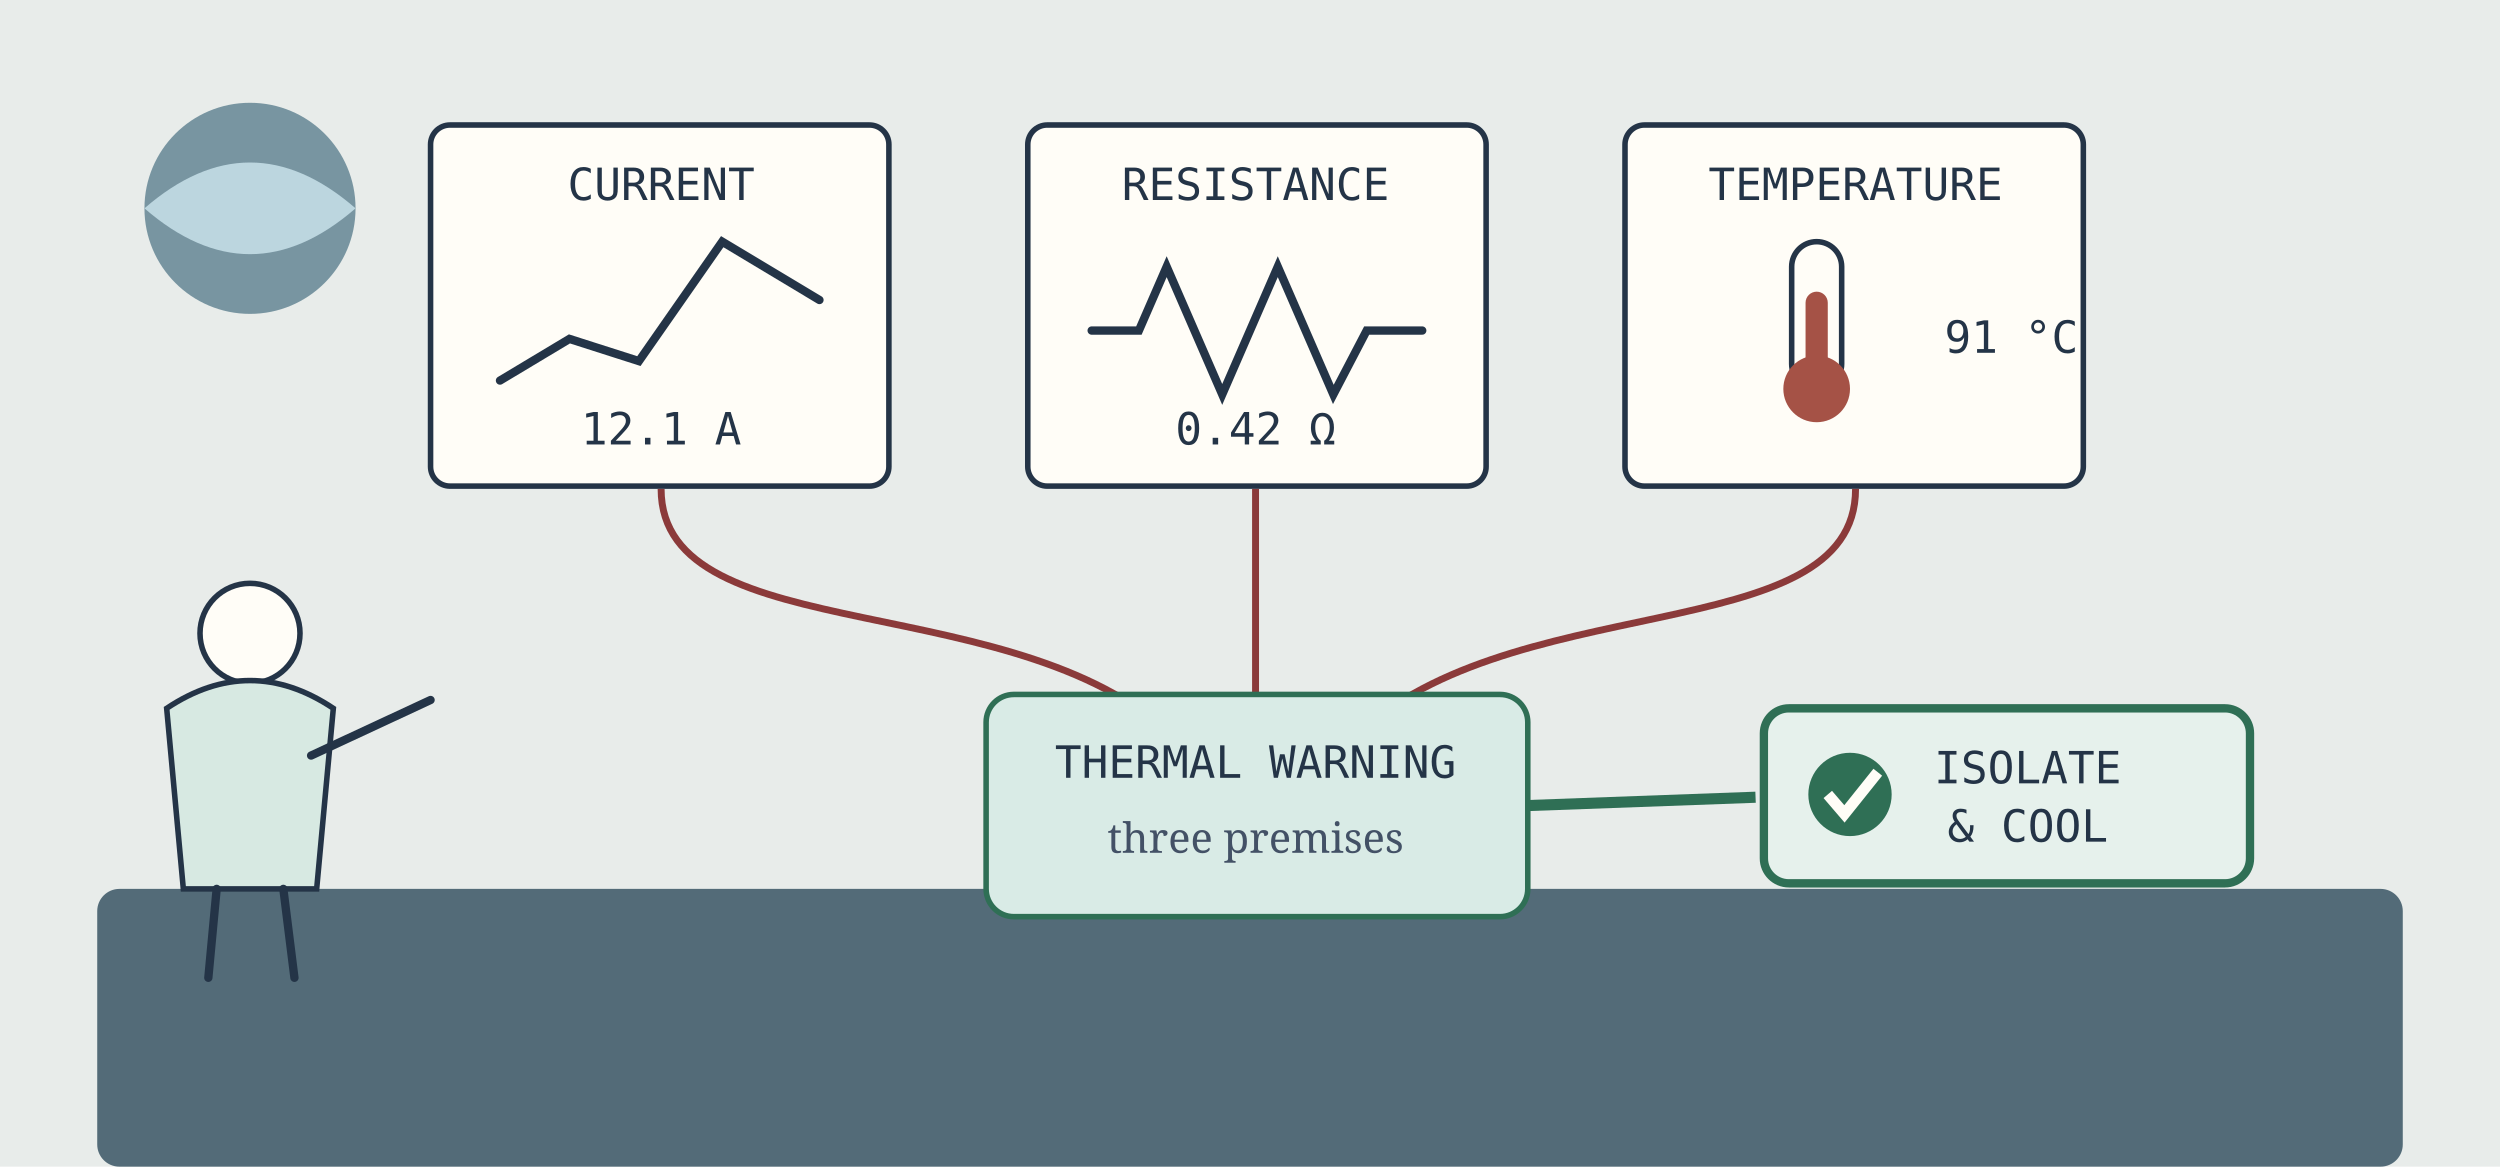
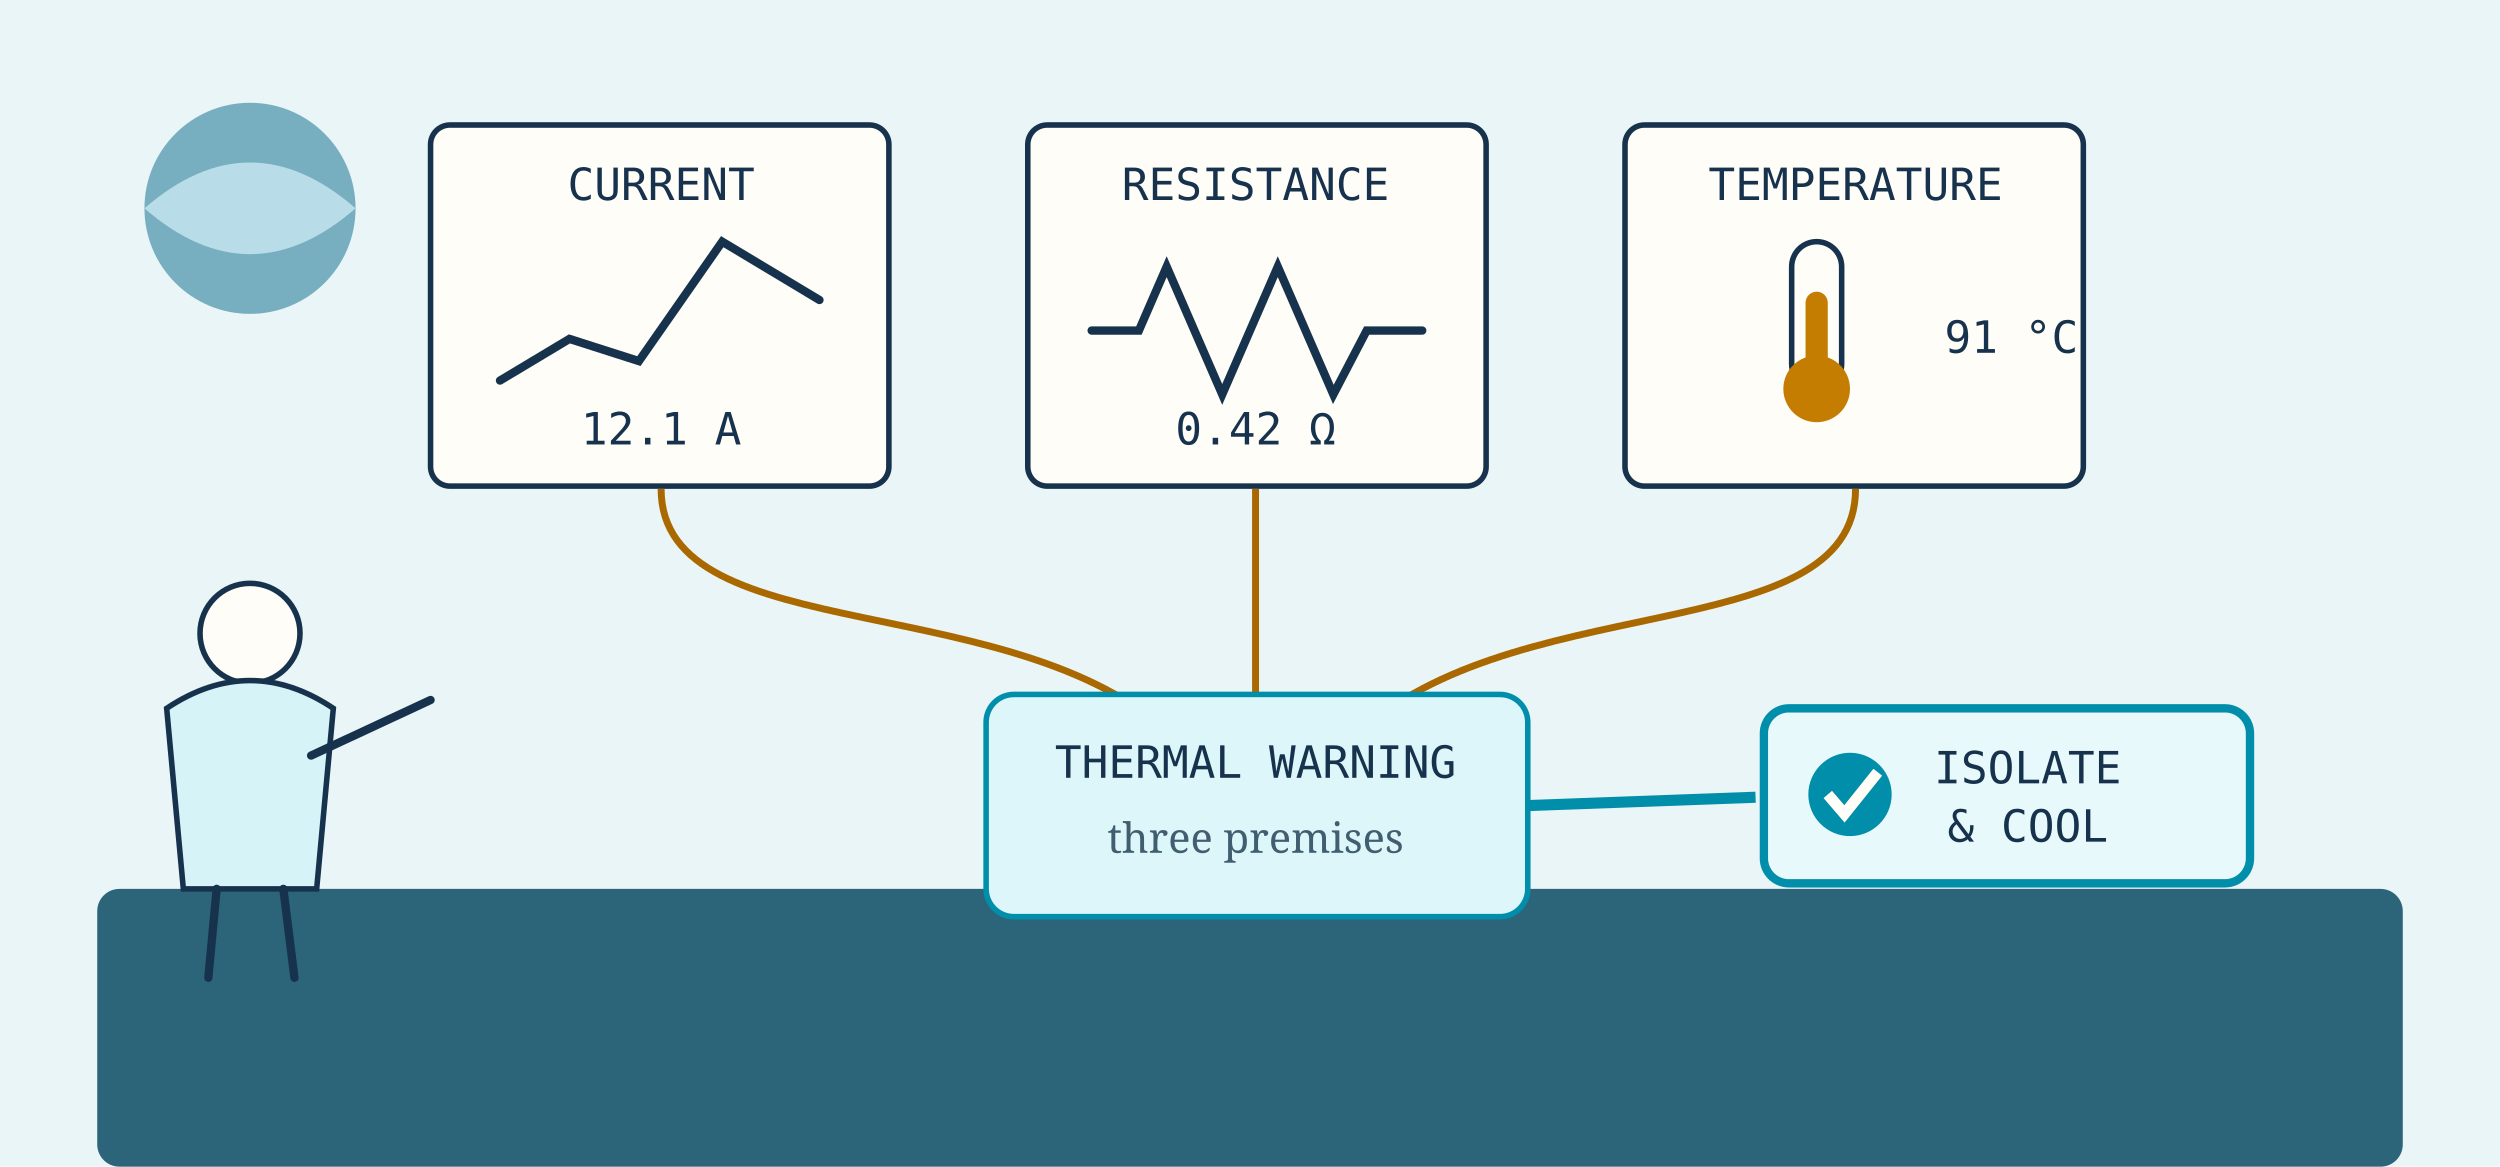
<svg xmlns="http://www.w3.org/2000/svg" width="900" height="420" viewBox="0 0 900 420" role="img" aria-labelledby="title desc">
  <style>
-     .wall{fill:#e8ecea}.panel{fill:#fffdf7;stroke:#243447;stroke-width:2}.screen{fill:#d9ebe6;stroke:#2f6f55;stroke-width:2}
-     .console{fill:#536b78}.ink{fill:none;stroke:#243447;stroke-width:3;stroke-linecap:round}
-     .wire{fill:none;stroke:#8b3a3a;stroke-width:2.5}.hot{fill:#a55246}.safe{fill:#2f6f55}
-     .text{fill:#243447;font:16px ui-monospace,monospace}.small{fill:#435166;font:15px Georgia,serif}
+     .wall{fill:#EAF5F7}.panel{fill:#FFFDF8;stroke:#17324D;stroke-width:2}.screen{fill:#DDF6F9;stroke:#008EAA;stroke-width:2}
+     .console{fill:#2C657A}.ink{fill:none;stroke:#17324D;stroke-width:3;stroke-linecap:round}
+     .wire{fill:none;stroke:#A96800;stroke-width:2.5}.hot{fill:#C47D00}.safe{fill:#008EAA}
+     .text{fill:#17324D;font:16px ui-monospace,monospace}.small{fill:#405E70;font:15px Georgia,serif}
  </style>
  <rect width="900" height="420" class="wall" />
-   <circle cx="90" cy="75" r="38" fill="#7895a1" />
-   <path d="M52 75 Q90 42 128 75 Q90 108 52 75" fill="#bcd6df" />
+   <circle cx="90" cy="75" r="38" fill="#78AFC0" />
+   <path d="M52 75 Q90 42 128 75 Q90 108 52 75" fill="#B8DDE8" />
  <rect class="console" x="35" y="320" width="830" height="100" rx="8" />
  <rect class="panel" x="155" y="45" width="165" height="130" rx="7" />
  <text class="text" x="238" y="72" text-anchor="middle">CURRENT</text>
  <path class="ink" d="M180 137 L205 122 L230 130 L260 87 L295 108" />
  <text class="text" x="238" y="160" text-anchor="middle">12.1 A</text>
  <rect class="panel" x="370" y="45" width="165" height="130" rx="7" />
  <text class="text" x="452" y="72" text-anchor="middle">RESISTANCE</text>
  <path class="ink" d="M393 119 L410 119 L420 96 L440 142 L460 96 L480 142 L492 119 L512 119" />
  <text class="text" x="452" y="160" text-anchor="middle">0.42 Ω</text>
  <rect class="panel" x="585" y="45" width="165" height="130" rx="7" />
  <text class="text" x="668" y="72" text-anchor="middle">TEMPERATURE</text>
-   <rect x="645" y="87" width="18" height="53" rx="9" fill="#fffdf7" stroke="#243447" stroke-width="2" />
+   <rect x="645" y="87" width="18" height="53" rx="9" fill="#FFFDF8" stroke="#17324D" stroke-width="2" />
  <rect class="hot" x="650" y="105" width="8" height="30" rx="4" />
  <circle class="hot" cx="654" cy="140" r="12" />
  <text class="text" x="700" y="127">91 °C</text>
  <path class="wire" d="M238 176 C238 235 370 210 425 268" />
  <path class="wire" d="M452 176 L452 255" />
  <path class="wire" d="M668 176 C668 235 540 210 485 268" />
  <rect class="screen" x="355" y="250" width="195" height="80" rx="10" />
  <text class="text" x="452" y="280" text-anchor="middle">THERMAL WARNING</text>
  <text class="small" x="452" y="307" text-anchor="middle">three premises</text>
  <g transform="translate(90 270)">
    <circle class="panel" cx="0" cy="-42" r="18" />
-     <path d="M-30-15 Q0-35 30-15 L24 50 H-24Z" fill="#d7e9e2" stroke="#243447" stroke-width="2" />
+     <path d="M-30-15 Q0-35 30-15 L24 50 H-24Z" fill="#D6F3F7" stroke="#17324D" stroke-width="2" />
    <path class="ink" d="M-12 50 L-15 82 M12 50 L16 82 M22 2 L65-18" />
  </g>
-   <rect x="635" y="255" width="175" height="63" rx="9" fill="#e6f1ec" stroke="#2f6f55" stroke-width="3" />
+   <rect x="635" y="255" width="175" height="63" rx="9" fill="#E8F9FB" stroke="#008EAA" stroke-width="3" />
  <circle class="safe" cx="666" cy="286" r="15" />
-   <path d="M658 286 L664 293 L676 278" fill="none" stroke="#fffdf7" stroke-width="4" />
+   <path d="M658 286 L664 293 L676 278" fill="none" stroke="#FFFDF8" stroke-width="4" />
  <text class="text" x="730" y="282" text-anchor="middle">ISOLATE</text>
  <text class="text" x="730" y="303" text-anchor="middle">&amp; COOL</text>
-   <path d="M550 290 L632 287" fill="none" stroke="#2f6f55" stroke-width="4" />
+   <path d="M550 290 L632 287" fill="none" stroke="#008EAA" stroke-width="4" />
</svg>
